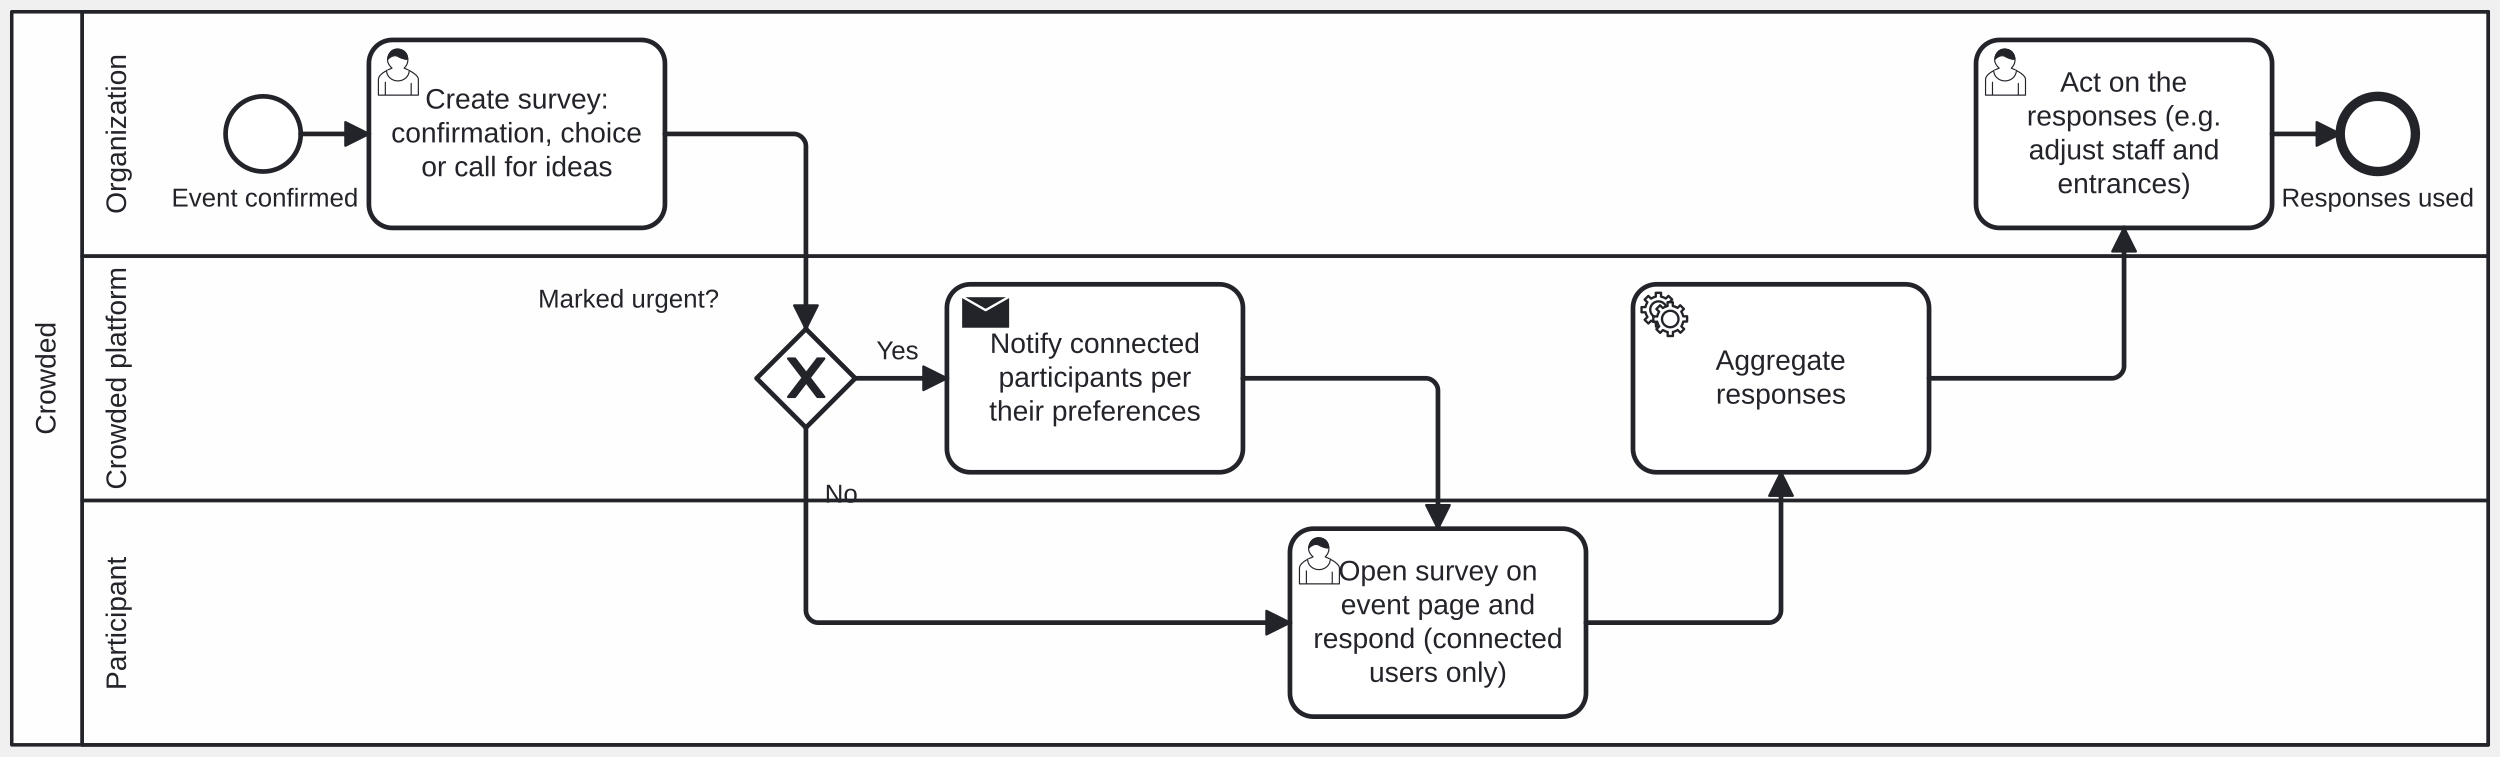
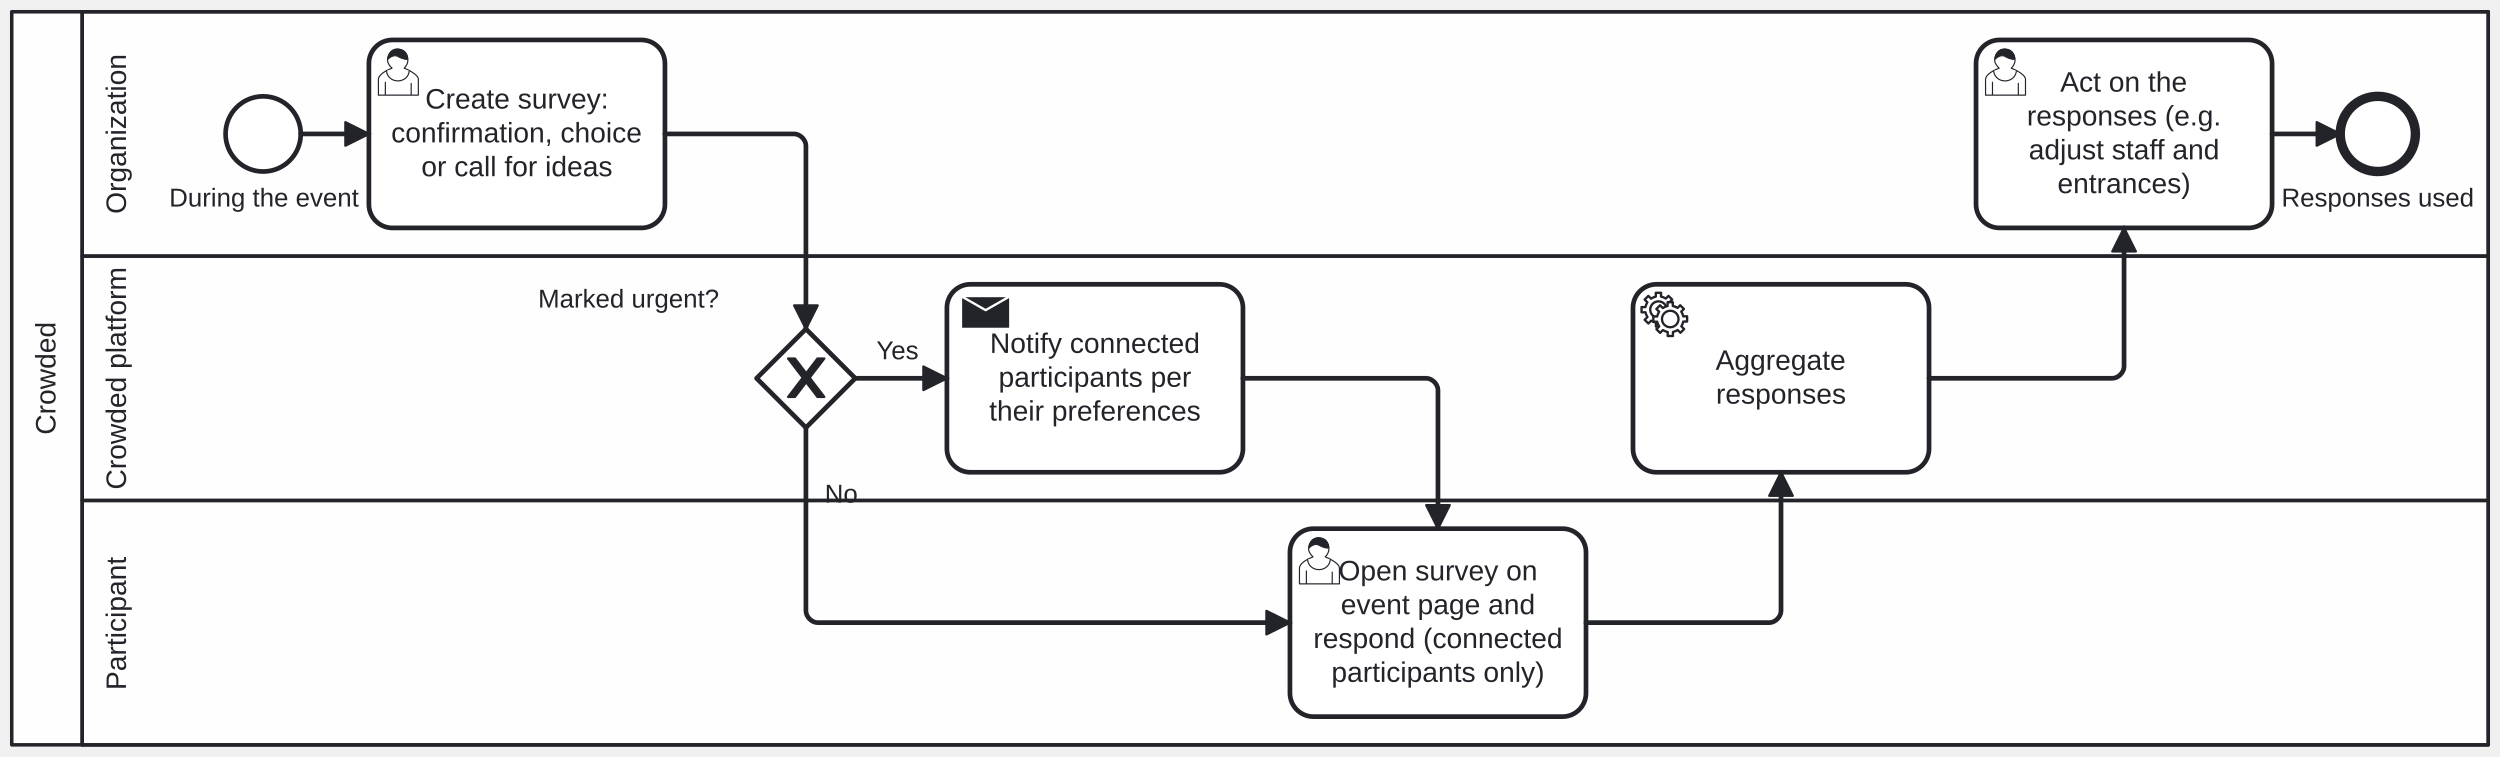
<svg xmlns="http://www.w3.org/2000/svg" width="1064" height="322" viewBox="11 11 1064 322" version="1.1">
  <g class="djs-group">
    <g class="djs-element djs-shape" data-element-id="Pool_crowded" style="display: block;" transform="matrix(1 0 0 1 16 16)">
      <g class="djs-visual">
        <rect x="0" y="0" width="1054" height="312" rx="0" ry="0" style="stroke-linecap: round; stroke-linejoin: round; stroke: rgb(34, 36, 42); stroke-width: 1.5px; fill: white; fill-opacity: 0.95;" />
        <path style="fill: none; stroke-linecap: round; stroke-linejoin: round; stroke: rgb(34, 36, 42); stroke-width: 1.5px;" d="M30,0L30,312" />
        <text lineHeight="1.2" class="djs-label" style="font-family: Arial, sans-serif; font-size: 12px; font-weight: normal; fill: rgb(34, 36, 42);" transform="matrix(-1.83697e-16 -1 1 -1.83697e-16 0 312)">
          <tspan x="131.984" y="18.6">Crowded</tspan>
        </text>
      </g>
      <rect class="djs-hit djs-hit-all" x="0" y="0" width="1054" height="312" style="fill: none; stroke-opacity: 0; stroke: white; stroke-width: 15px;" />
      <rect x="-5" y="-5" rx="4" width="1064" height="322" class="djs-outline" style="fill: none;" />
    </g>
    <g class="djs-children">
      <g class="djs-group">
        <g class="djs-element djs-shape" data-element-id="Lane_P" style="display: block;" transform="matrix(1 0 0 1 46 224)">
          <g class="djs-visual">
            <rect x="0" y="0" width="1024" height="104" rx="0" ry="0" style="stroke-linecap: round; stroke-linejoin: round; stroke: rgb(34, 36, 42); stroke-width: 1.5px; fill: white; fill-opacity: 0.25;" />
            <text lineHeight="1.2" class="djs-label" style="font-family: Arial, sans-serif; font-size: 12px; font-weight: normal; fill: rgb(34, 36, 42);" transform="matrix(-1.83697e-16 -1 1 -1.83697e-16 0 104)">
              <tspan x="23.319" y="18.6">Participant</tspan>
            </text>
          </g>
          <rect class="djs-hit djs-hit-all" x="0" y="0" width="1024" height="104" style="fill: none; stroke-opacity: 0; stroke: white; stroke-width: 15px;" />
          <rect x="-5" y="-5" rx="4" width="1034" height="114" class="djs-outline" style="fill: none;" />
        </g>
      </g>
      <g class="djs-group">
        <g class="djs-element djs-shape" data-element-id="Lane_C" style="display: block;" transform="matrix(1 0 0 1 46 120)">
          <g class="djs-visual">
            <rect x="0" y="0" width="1024" height="104" rx="0" ry="0" style="stroke-linecap: round; stroke-linejoin: round; stroke: rgb(34, 36, 42); stroke-width: 1.5px; fill: white; fill-opacity: 0.25;" />
            <text lineHeight="1.2" class="djs-label" style="font-family: Arial, sans-serif; font-size: 12px; font-weight: normal; fill: rgb(34, 36, 42);" transform="matrix(-1.83697e-16 -1 1 -1.83697e-16 0 104)">
              <tspan x="4.641" y="18.6">Crowded platform</tspan>
            </text>
          </g>
          <rect class="djs-hit djs-hit-all" x="0" y="0" width="1024" height="104" style="fill: none; stroke-opacity: 0; stroke: white; stroke-width: 15px;" />
          <rect x="-5" y="-5" rx="4" width="1034" height="114" class="djs-outline" style="fill: none;" />
        </g>
      </g>
      <g class="djs-group">
        <g class="djs-element djs-shape" data-element-id="Lane_O" style="display: block;" transform="matrix(1 0 0 1 46 16)">
          <g class="djs-visual">
            <rect x="0" y="0" width="1024" height="104" rx="0" ry="0" style="stroke-linecap: round; stroke-linejoin: round; stroke: rgb(34, 36, 42); stroke-width: 1.5px; fill: white; fill-opacity: 0.25;" />
            <text lineHeight="1.2" class="djs-label" style="font-family: Arial, sans-serif; font-size: 12px; font-weight: normal; fill: rgb(34, 36, 42);" transform="matrix(-1.83697e-16 -1 1 -1.83697e-16 0 104)">
              <tspan x="17.977" y="18.6">Organization</tspan>
            </text>
          </g>
          <rect class="djs-hit djs-hit-all" x="0" y="0" width="1024" height="104" style="fill: none; stroke-opacity: 0; stroke: white; stroke-width: 15px;" />
          <rect x="-5" y="-5" rx="4" width="1034" height="114" class="djs-outline" style="fill: none;" />
        </g>
      </g>
      <g class="djs-group">
        <g class="djs-element djs-shape" data-element-id="s" style="display: block;" transform="matrix(1 0 0 1 107 52)">
          <g class="djs-visual">
            <circle cx="16" cy="16" r="16" style="stroke-linecap: round; stroke-linejoin: round; stroke: rgb(34, 36, 42); stroke-width: 2px; fill: white; fill-opacity: 0.95;" />
          </g>
          <rect class="djs-hit djs-hit-all" x="0" y="0" width="32" height="32" style="fill: none; stroke-opacity: 0; stroke: white; stroke-width: 15px;" />
          <circle cx="16" cy="16" r="21" class="djs-outline" style="fill: none;" />
        </g>
      </g>
      <g class="djs-group">
-         <g class="djs-element djs-shape" data-element-id="s_label" style="display: block;" transform="matrix(1 0 0 1 84 89)">
-           <g class="djs-visual">
-             <text lineHeight="1.2" class="djs-label" style="font-family: Arial, sans-serif; font-size: 11px; font-weight: normal; fill: rgb(34, 36, 42);">
-               <tspan x="0" y="9.9">Event confirmed</tspan>
-             </text>
-           </g>
-           <rect class="djs-hit djs-hit-all" x="0" y="0" width="80" height="14" style="fill: none; stroke-opacity: 0; stroke: white; stroke-width: 15px;" />
-           <rect x="-5" y="-5" rx="4" width="90" height="24" class="djs-outline" style="fill: none;" />
+         <g class="djs-element djs-shape" data-element-id="s_label" style="display: block;" transform="matrix(1 0 0 1 83 89)">
+           <g class="djs-visual">
+             <text lineHeight="1.2" class="djs-label" style="font-family: Arial, sans-serif; font-size: 11px; font-weight: normal; fill: rgb(34, 36, 42);">
+               <tspan x="0" y="9.9">During the event</tspan>
+             </text>
+           </g>
+           <rect class="djs-hit djs-hit-all" x="0" y="0" width="81" height="14" style="fill: none; stroke-opacity: 0; stroke: white; stroke-width: 15px;" />
+           <rect x="-5" y="-5" rx="4" width="91" height="24" class="djs-outline" style="fill: none;" />
        </g>
      </g>
      <g class="djs-group">
        <g class="djs-element djs-shape" data-element-id="req" style="display: block;" transform="matrix(1 0 0 1 168 28)">
          <g class="djs-visual">
            <rect x="0" y="0" width="126" height="80" rx="10" ry="10" style="stroke-linecap: round; stroke-linejoin: round; stroke: rgb(34, 36, 42); stroke-width: 2px; fill: white; fill-opacity: 0.95;" />
            <text lineHeight="1.2" class="djs-label" style="font-family: Arial, sans-serif; font-size: 12px; font-weight: normal; fill: rgb(34, 36, 42);">
              <tspan x="23.984" y="29.2">Create survey: </tspan>
              <tspan x="9.479" y="43.6">confirmation, choice </tspan>
              <tspan x="22.312" y="58">or call for ideas</tspan>
            </text>
            <path d="m 15,12 c 0.909,-0.845 1.594,-2.049 1.594,-3.385 0,-2.554 -1.805,-4.622 -4.357,-4.622 -2.552,0 -4.288,2.068 -4.288,4.622 0,1.348 0.974,2.562 1.896,3.405 -0.529,0.187 -5.669,2.097 -5.794,4.756 v 6.718 h 17 v -6.718 c 0,-2.298 -5.528,-4.595 -6.051,-4.776 zm -8,6 l 0,5.5 m 11,0 l 0,-5" style="fill: white; stroke-linecap: round; stroke-linejoin: round; stroke: rgb(34, 36, 42); stroke-width: 0.5px;" />
            <path d="m 15,12 m 2.162,1.009 c 0,2.447 -2.158,4.431 -4.821,4.431 -2.665,0 -4.822,-1.981 -4.822,-4.431 " style="fill: white; stroke-linecap: round; stroke-linejoin: round; stroke: rgb(34, 36, 42); stroke-width: 0.5px;" />
            <path d="m 15,12 m -6.9,-3.80 c 0,0 2.251,-2.358 4.274,-1.177 2.024,1.181 4.221,1.537 4.124,0.965 -0.098,-0.57 -0.117,-3.791 -4.191,-4.136 -3.575,0.001 -4.208,3.367 -4.207,4.348 z" style="fill: rgb(34, 36, 42); stroke-linecap: round; stroke-linejoin: round; stroke: rgb(34, 36, 42); stroke-width: 0.5px;" />
          </g>
          <rect class="djs-hit djs-hit-all" x="0" y="0" width="126" height="80" style="fill: none; stroke-opacity: 0; stroke: white; stroke-width: 15px;" />
          <rect x="-5" y="-5" rx="14" width="136" height="90" class="djs-outline" style="fill: none;" />
        </g>
      </g>
      <g class="djs-group">
        <g class="djs-element djs-shape" data-element-id="g" style="display: block;" transform="matrix(1 0 0 1 333 151)">
          <g class="djs-visual">
            <polygon points="21,0 42,21 21,42 0,21" style="stroke-linecap: round; stroke-linejoin: round; stroke: rgb(34, 36, 42); stroke-width: 2px; fill: white; fill-opacity: 0.95;" />
            <path d="m 13.44,12.6 6.24,8.16 -6.24,8.16 2.88,0 4.8,-6.27 4.8,6.27 2.88,0 -6.24,-8.16 6.24,-8.16 -2.88,0 -4.8,6.27 -4.8,-6.27 -2.88,0 z" style="fill: rgb(34, 36, 42); stroke-linecap: round; stroke-linejoin: round; stroke: rgb(34, 36, 42); stroke-width: 1px;" />
          </g>
          <rect class="djs-hit djs-hit-all" x="0" y="0" width="42" height="42" style="fill: none; stroke-opacity: 0; stroke: white; stroke-width: 15px;" />
          <rect x="2" y="2" rx="4" width="38" height="38" class="djs-outline" style="transform-box: fill-box; transform: rotate(45deg); transform-origin: center center; fill: none;" />
        </g>
      </g>
      <g class="djs-group">
        <g class="djs-element djs-shape" data-element-id="g_label" style="display: block;" transform="matrix(1 0 0 1 240 132)">
          <g class="djs-visual">
            <text lineHeight="1.2" class="djs-label" style="font-family: Arial, sans-serif; font-size: 11px; font-weight: normal; fill: rgb(34, 36, 42);">
              <tspan x="0" y="9.9">Marked urgent?</tspan>
            </text>
          </g>
          <rect class="djs-hit djs-hit-all" x="0" y="0" width="78" height="14" style="fill: none; stroke-opacity: 0; stroke: white; stroke-width: 15px;" />
          <rect x="-5" y="-5" rx="4" width="88" height="24" class="djs-outline" style="fill: none;" />
        </g>
      </g>
      <g class="djs-group">
        <g class="djs-element djs-shape" data-element-id="notify" style="display: block;" transform="matrix(1 0 0 1 414 132)">
          <g class="djs-visual">
            <rect x="0" y="0" width="126" height="80" rx="10" ry="10" style="stroke-linecap: round; stroke-linejoin: round; stroke: rgb(34, 36, 42); stroke-width: 2px; fill: white; fill-opacity: 0.95;" />
            <text lineHeight="1.2" class="djs-label" style="font-family: Arial, sans-serif; font-size: 12px; font-weight: normal; fill: rgb(34, 36, 42);">
              <tspan x="18.305" y="29.2">Notify connected </tspan>
              <tspan x="21.977" y="43.6">participants per </tspan>
              <tspan x="17.977" y="58">their preferences</tspan>
            </text>
            <path d="m 5.985,4.998 l 0,14 l 21,0 l 0,-14 z l 10.5,6 l 10.5,-6" style="fill: rgb(34, 36, 42); stroke-linecap: round; stroke-linejoin: round; stroke: white; stroke-width: 1px;" />
          </g>
          <rect class="djs-hit djs-hit-all" x="0" y="0" width="126" height="80" style="fill: none; stroke-opacity: 0; stroke: white; stroke-width: 15px;" />
          <rect x="-5" y="-5" rx="14" width="136" height="90" class="djs-outline" style="fill: none;" />
        </g>
      </g>
      <g class="djs-group">
        <g class="djs-element djs-shape" data-element-id="resp" style="display: block;" transform="matrix(1 0 0 1 560 236)">
          <g class="djs-visual">
            <rect x="0" y="0" width="126" height="80" rx="10" ry="10" style="stroke-linecap: round; stroke-linejoin: round; stroke: rgb(34, 36, 42); stroke-width: 2px; fill: white; fill-opacity: 0.95;" />
            <text lineHeight="1.2" class="djs-label" style="font-family: Arial, sans-serif; font-size: 12px; font-weight: normal; fill: rgb(34, 36, 42);">
              <tspan x="20.641" y="22">Open survey on </tspan>
              <tspan x="21.625" y="36.4">event page and </tspan>
              <tspan x="9.961" y="50.8">respond (connected </tspan>
-               <tspan x="33.654" y="65.2">users only)</tspan>
+               <tspan x="17.641" y="65.2">participants only)</tspan>
            </text>
            <path d="m 15,12 c 0.909,-0.845 1.594,-2.049 1.594,-3.385 0,-2.554 -1.805,-4.622 -4.357,-4.622 -2.552,0 -4.288,2.068 -4.288,4.622 0,1.348 0.974,2.562 1.896,3.405 -0.529,0.187 -5.669,2.097 -5.794,4.756 v 6.718 h 17 v -6.718 c 0,-2.298 -5.528,-4.595 -6.051,-4.776 zm -8,6 l 0,5.5 m 11,0 l 0,-5" style="fill: white; stroke-linecap: round; stroke-linejoin: round; stroke: rgb(34, 36, 42); stroke-width: 0.5px;" />
            <path d="m 15,12 m 2.162,1.009 c 0,2.447 -2.158,4.431 -4.821,4.431 -2.665,0 -4.822,-1.981 -4.822,-4.431 " style="fill: white; stroke-linecap: round; stroke-linejoin: round; stroke: rgb(34, 36, 42); stroke-width: 0.5px;" />
            <path d="m 15,12 m -6.9,-3.80 c 0,0 2.251,-2.358 4.274,-1.177 2.024,1.181 4.221,1.537 4.124,0.965 -0.098,-0.57 -0.117,-3.791 -4.191,-4.136 -3.575,0.001 -4.208,3.367 -4.207,4.348 z" style="fill: rgb(34, 36, 42); stroke-linecap: round; stroke-linejoin: round; stroke: rgb(34, 36, 42); stroke-width: 0.5px;" />
          </g>
          <rect class="djs-hit djs-hit-all" x="0" y="0" width="126" height="80" style="fill: none; stroke-opacity: 0; stroke: white; stroke-width: 15px;" />
          <rect x="-5" y="-5" rx="14" width="136" height="90" class="djs-outline" style="fill: none;" />
        </g>
      </g>
      <g class="djs-group">
        <g class="djs-element djs-shape" data-element-id="agg" style="display: block;" transform="matrix(1 0 0 1 706 132)">
          <g class="djs-visual">
            <rect x="0" y="0" width="126" height="80" rx="10" ry="10" style="stroke-linecap: round; stroke-linejoin: round; stroke: rgb(34, 36, 42); stroke-width: 2px; fill: white; fill-opacity: 0.95;" />
            <text lineHeight="1.2" class="djs-label" style="font-family: Arial, sans-serif; font-size: 12px; font-weight: normal; fill: rgb(34, 36, 42);">
              <tspan x="35.148" y="36.4">Aggregate </tspan>
              <tspan x="35.312" y="50.8">responses</tspan>
            </text>
            <circle cx="5" cy="5" r="5" transform="translate(6, 6)" style="stroke-linecap: round; stroke-linejoin: round; stroke: none; stroke-width: 2px; fill: white;" />
            <path d="m 12,18 v -1.713 c 0.352,-0.07 0.704,-0.178 1.048,-0.321 0.344,-0.145 0.666,-0.321 0.966,-0.521 l 1.194,1.18 1.567,-1.577 -1.195,-1.18 c 0.403,-0.614 0.683,-1.299 0.825,-2.018 l 1.622,-0.01 v -2.22 l -1.637,0.01 c -0.073,-0.352 -0.178,-0.7 -0.324,-1.044 -0.145,-0.344 -0.321,-0.664 -0.523,-0.962 l 1.131,-1.136 -1.583,-1.563 -1.13,1.136 c -0.614,-0.401 -1.303,-0.681 -2.023,-0.822 l 0.009,-1.619 h -2.241 l 0.004,1.631 c -0.354,0.074 -0.705,0.18 -1.05,0.324 -0.344,0.144 -0.665,0.321 -0.964,0.52 l -1.17,-1.158 -1.567,1.579 1.168,1.157 c -0.403,0.613 -0.683,1.298 -0.825,2.017 l -1.659,0.003 v 2.222 l 1.672,-0.006 c 0.073,0.351 0.18,0.702 0.324,1.045 0.145,0.344 0.321,0.664 0.523,0.961 l -1.199,1.197 1.584,1.56 1.196,-1.193 c 0.614,0.403 1.303,0.682 2.023,0.823 l 7.19e-4,1.699 h 2.227 z m 0.221,-3.996 c -1.789,0.75 -3.858,-0.093 -4.61,-1.874 -0.752,-1.783 0.091,-3.846 1.88,-4.596 1.788,-0.749 3.857,0.093 4.609,1.874 0.752,1.782 -0.091,3.846 -1.88,4.596 z" style="fill: white; stroke-linecap: round; stroke-linejoin: round; stroke: rgb(34, 36, 42); stroke-width: 1px;" />
            <circle cx="5" cy="5" r="5" transform="translate(11, 10)" style="stroke-linecap: round; stroke-linejoin: round; stroke: none; stroke-width: 2px; fill: white;" />
            <path d="m 17,22 v -1.713 c 0.352,-0.07 0.704,-0.178 1.048,-0.321 0.344,-0.145 0.666,-0.321 0.966,-0.521 l 1.194,1.18 1.567,-1.577 -1.195,-1.18 c 0.403,-0.614 0.683,-1.299 0.825,-2.018 l 1.622,-0.01 v -2.22 l -1.637,0.01 c -0.073,-0.352 -0.178,-0.7 -0.324,-1.044 -0.145,-0.344 -0.321,-0.664 -0.523,-0.962 l 1.131,-1.136 -1.583,-1.563 -1.13,1.136 c -0.614,-0.401 -1.303,-0.681 -2.023,-0.822 l 0.009,-1.619 h -2.241 l 0.004,1.631 c -0.354,0.074 -0.705,0.18 -1.05,0.324 -0.344,0.144 -0.665,0.321 -0.964,0.52 l -1.17,-1.158 -1.567,1.579 1.168,1.157 c -0.403,0.613 -0.683,1.298 -0.825,2.017 l -1.659,0.003 v 2.222 l 1.672,-0.006 c 0.073,0.351 0.18,0.702 0.324,1.045 0.145,0.344 0.321,0.664 0.523,0.961 l -1.199,1.197 1.584,1.56 1.196,-1.193 c 0.614,0.403 1.303,0.682 2.023,0.823 l 7.19e-4,1.699 h 2.227 z m 0.221,-3.996 c -1.789,0.75 -3.858,-0.093 -4.61,-1.874 -0.752,-1.783 0.091,-3.846 1.88,-4.596 1.788,-0.749 3.857,0.093 4.609,1.874 0.752,1.782 -0.091,3.846 -1.88,4.596 z" style="fill: white; stroke-linecap: round; stroke-linejoin: round; stroke: rgb(34, 36, 42); stroke-width: 1px;" />
          </g>
          <rect class="djs-hit djs-hit-all" x="0" y="0" width="126" height="80" style="fill: none; stroke-opacity: 0; stroke: white; stroke-width: 15px;" />
          <rect x="-5" y="-5" rx="14" width="136" height="90" class="djs-outline" style="fill: none;" />
        </g>
      </g>
      <g class="djs-group">
        <g class="djs-element djs-shape" data-element-id="plan" style="display: block;" transform="matrix(1 0 0 1 852 28)">
          <g class="djs-visual">
            <rect x="0" y="0" width="126" height="80" rx="10" ry="10" style="stroke-linecap: round; stroke-linejoin: round; stroke: rgb(34, 36, 42); stroke-width: 2px; fill: white; fill-opacity: 0.95;" />
            <text lineHeight="1.2" class="djs-label" style="font-family: Arial, sans-serif; font-size: 12px; font-weight: normal; fill: rgb(34, 36, 42);">
              <tspan x="35.819" y="22">Act on the </tspan>
              <tspan x="21.641" y="36.4">responses (e.g. </tspan>
              <tspan x="22.414" y="50.8">adjust staff and </tspan>
              <tspan x="34.648" y="65.2">entrances)</tspan>
            </text>
            <path d="m 15,12 c 0.909,-0.845 1.594,-2.049 1.594,-3.385 0,-2.554 -1.805,-4.622 -4.357,-4.622 -2.552,0 -4.288,2.068 -4.288,4.622 0,1.348 0.974,2.562 1.896,3.405 -0.529,0.187 -5.669,2.097 -5.794,4.756 v 6.718 h 17 v -6.718 c 0,-2.298 -5.528,-4.595 -6.051,-4.776 zm -8,6 l 0,5.5 m 11,0 l 0,-5" style="fill: white; stroke-linecap: round; stroke-linejoin: round; stroke: rgb(34, 36, 42); stroke-width: 0.5px;" />
            <path d="m 15,12 m 2.162,1.009 c 0,2.447 -2.158,4.431 -4.821,4.431 -2.665,0 -4.822,-1.981 -4.822,-4.431 " style="fill: white; stroke-linecap: round; stroke-linejoin: round; stroke: rgb(34, 36, 42); stroke-width: 0.5px;" />
            <path d="m 15,12 m -6.9,-3.80 c 0,0 2.251,-2.358 4.274,-1.177 2.024,1.181 4.221,1.537 4.124,0.965 -0.098,-0.57 -0.117,-3.791 -4.191,-4.136 -3.575,0.001 -4.208,3.367 -4.207,4.348 z" style="fill: rgb(34, 36, 42); stroke-linecap: round; stroke-linejoin: round; stroke: rgb(34, 36, 42); stroke-width: 0.5px;" />
          </g>
          <rect class="djs-hit djs-hit-all" x="0" y="0" width="126" height="80" style="fill: none; stroke-opacity: 0; stroke: white; stroke-width: 15px;" />
          <rect x="-5" y="-5" rx="14" width="136" height="90" class="djs-outline" style="fill: none;" />
        </g>
      </g>
      <g class="djs-group">
        <g class="djs-element djs-shape" data-element-id="e" style="display: block;" transform="matrix(1 0 0 1 1007 52)">
          <g class="djs-visual">
            <circle cx="16" cy="16" r="16" style="stroke-linecap: round; stroke-linejoin: round; stroke: rgb(34, 36, 42); stroke-width: 4px; fill: white; fill-opacity: 0.95;" />
          </g>
          <rect class="djs-hit djs-hit-all" x="0" y="0" width="32" height="32" style="fill: none; stroke-opacity: 0; stroke: white; stroke-width: 15px;" />
          <circle cx="16" cy="16" r="22" class="djs-outline" style="fill: none;" />
        </g>
      </g>
      <g class="djs-group">
        <g class="djs-element djs-shape" data-element-id="e_label" style="display: block;" transform="matrix(1 0 0 1 982 89)">
          <g class="djs-visual">
            <text lineHeight="1.2" class="djs-label" style="font-family: Arial, sans-serif; font-size: 11px; font-weight: normal; fill: rgb(34, 36, 42);">
              <tspan x="0" y="9.9">Responses used</tspan>
            </text>
          </g>
          <rect class="djs-hit djs-hit-all" x="0" y="0" width="82" height="14" style="fill: none; stroke-opacity: 0; stroke: white; stroke-width: 15px;" />
          <rect x="-5" y="-5" rx="4" width="92" height="24" class="djs-outline" style="fill: none;" />
        </g>
      </g>
      <g class="djs-group">
        <g class="djs-element djs-connection" data-element-id="Flow_1" style="display: block;">
          <g class="djs-visual">
            <defs>
-               <marker id="marker-dwiuxxkbrv73qvx4srppaage1" viewBox="0 0 20 20" refX="11" refY="10" markerWidth="10" markerHeight="10" orient="auto">
-                 <path d="M 1 5 L 11 10 L 1 15 Z" style="stroke-linecap: round; stroke-linejoin: round; stroke: rgb(34, 36, 42); stroke-width: 1px; fill: rgb(34, 36, 42);" />
-               </marker>
-             </defs>
-             <path data-corner-radius="5" style="fill: none; stroke-linecap: round; stroke-linejoin: round; stroke: rgb(34, 36, 42); stroke-width: 2px; marker-end: url('#marker-dwiuxxkbrv73qvx4srppaage1');" d="M139,68L168,68" />
+               <marker id="marker-7wr4yo9bdy5u6xdc30wu2xdw6" viewBox="0 0 20 20" refX="11" refY="10" markerWidth="10" markerHeight="10" orient="auto">
+                 <path d="M 1 5 L 11 10 L 1 15 Z" style="stroke-linecap: round; stroke-linejoin: round; stroke: rgb(34, 36, 42); stroke-width: 1px; fill: rgb(34, 36, 42);" />
+               </marker>
+             </defs>
+             <path data-corner-radius="5" style="fill: none; stroke-linecap: round; stroke-linejoin: round; stroke: rgb(34, 36, 42); stroke-width: 2px; marker-end: url('#marker-7wr4yo9bdy5u6xdc30wu2xdw6');" d="M139,68L168,68" />
          </g>
          <rect x="134" y="63" rx="4" width="39" height="10" class="djs-outline" style="fill: none;" />
          <path d="M139,68L168,68" class="djs-hit djs-hit-stroke" style="fill: none; stroke-opacity: 0; stroke: white; stroke-width: 15px;" />
        </g>
      </g>
      <g class="djs-group">
        <g class="djs-element djs-connection" data-element-id="Flow_2" style="display: block;">
          <g class="djs-visual">
            <defs>
-               <marker id="marker-5dazo40lrylhzof26ogq5hsw6" viewBox="0 0 20 20" refX="11" refY="10" markerWidth="10" markerHeight="10" orient="auto">
-                 <path d="M 1 5 L 11 10 L 1 15 Z" style="stroke-linecap: round; stroke-linejoin: round; stroke: rgb(34, 36, 42); stroke-width: 1px; fill: rgb(34, 36, 42);" />
-               </marker>
-             </defs>
-             <path data-corner-radius="5" style="fill: none; stroke-linecap: round; stroke-linejoin: round; stroke: rgb(34, 36, 42); stroke-width: 2px; marker-end: url('#marker-5dazo40lrylhzof26ogq5hsw6');" d="M294,68L349,68C351.5,68,354,70.5,354,73L354,151" />
+               <marker id="marker-29v70jtdefgv64tk5fs37mjcs" viewBox="0 0 20 20" refX="11" refY="10" markerWidth="10" markerHeight="10" orient="auto">
+                 <path d="M 1 5 L 11 10 L 1 15 Z" style="stroke-linecap: round; stroke-linejoin: round; stroke: rgb(34, 36, 42); stroke-width: 1px; fill: rgb(34, 36, 42);" />
+               </marker>
+             </defs>
+             <path data-corner-radius="5" style="fill: none; stroke-linecap: round; stroke-linejoin: round; stroke: rgb(34, 36, 42); stroke-width: 2px; marker-end: url('#marker-29v70jtdefgv64tk5fs37mjcs');" d="M294,68L349,68C351.5,68,354,70.5,354,73L354,151" />
          </g>
          <rect x="289" y="63" rx="4" width="70" height="93" class="djs-outline" style="fill: none;" />
          <path d="M294,68L354,68L354,151" class="djs-hit djs-hit-stroke" style="fill: none; stroke-opacity: 0; stroke: white; stroke-width: 15px;" />
        </g>
      </g>
      <g class="djs-group">
        <g class="djs-element djs-connection" data-element-id="Flow_3" style="display: block;">
          <g class="djs-visual">
            <defs>
-               <marker id="marker-60mfg6h1jai04og8u5lj7ztg4" viewBox="0 0 20 20" refX="11" refY="10" markerWidth="10" markerHeight="10" orient="auto">
-                 <path d="M 1 5 L 11 10 L 1 15 Z" style="stroke-linecap: round; stroke-linejoin: round; stroke: rgb(34, 36, 42); stroke-width: 1px; fill: rgb(34, 36, 42);" />
-               </marker>
-             </defs>
-             <path data-corner-radius="5" style="fill: none; stroke-linecap: round; stroke-linejoin: round; stroke: rgb(34, 36, 42); stroke-width: 2px; marker-end: url('#marker-60mfg6h1jai04og8u5lj7ztg4');" d="M375,172L414,172" />
+               <marker id="marker-2q381mn1elkmhngiwveqled8h" viewBox="0 0 20 20" refX="11" refY="10" markerWidth="10" markerHeight="10" orient="auto">
+                 <path d="M 1 5 L 11 10 L 1 15 Z" style="stroke-linecap: round; stroke-linejoin: round; stroke: rgb(34, 36, 42); stroke-width: 1px; fill: rgb(34, 36, 42);" />
+               </marker>
+             </defs>
+             <path data-corner-radius="5" style="fill: none; stroke-linecap: round; stroke-linejoin: round; stroke: rgb(34, 36, 42); stroke-width: 2px; marker-end: url('#marker-2q381mn1elkmhngiwveqled8h');" d="M375,172L414,172" />
          </g>
          <rect x="370" y="167" rx="4" width="49" height="10" class="djs-outline" style="fill: none;" />
          <path d="M375,172L414,172" class="djs-hit djs-hit-stroke" style="fill: none; stroke-opacity: 0; stroke: white; stroke-width: 15px;" />
        </g>
      </g>
      <g class="djs-group">
        <g class="djs-element djs-shape" data-element-id="Flow_3_label" style="display: block;" transform="matrix(1 0 0 1 384 154)">
          <g class="djs-visual">
            <text lineHeight="1.2" class="djs-label" style="font-family: Arial, sans-serif; font-size: 11px; font-weight: normal; fill: rgb(34, 36, 42);">
              <tspan x="0" y="9.9">Yes</tspan>
            </text>
          </g>
          <rect class="djs-hit djs-hit-all" x="0" y="0" width="19" height="14" style="fill: none; stroke-opacity: 0; stroke: white; stroke-width: 15px;" />
          <rect x="-5" y="-5" rx="4" width="29" height="24" class="djs-outline" style="fill: none;" />
        </g>
      </g>
      <g class="djs-group">
        <g class="djs-element djs-connection" data-element-id="Flow_4" style="display: block;">
          <g class="djs-visual">
            <defs>
-               <marker id="marker-7hj84bwlqv8ncs95cg3zoog7t" viewBox="0 0 20 20" refX="11" refY="10" markerWidth="10" markerHeight="10" orient="auto">
-                 <path d="M 1 5 L 11 10 L 1 15 Z" style="stroke-linecap: round; stroke-linejoin: round; stroke: rgb(34, 36, 42); stroke-width: 1px; fill: rgb(34, 36, 42);" />
-               </marker>
-             </defs>
-             <path data-corner-radius="5" style="fill: none; stroke-linecap: round; stroke-linejoin: round; stroke: rgb(34, 36, 42); stroke-width: 2px; marker-end: url('#marker-7hj84bwlqv8ncs95cg3zoog7t');" d="M354,193L354,271C354,273.5,356.5,276,359,276L560,276" />
+               <marker id="marker-0vflxdeiwu5xs43kgbeqetls5" viewBox="0 0 20 20" refX="11" refY="10" markerWidth="10" markerHeight="10" orient="auto">
+                 <path d="M 1 5 L 11 10 L 1 15 Z" style="stroke-linecap: round; stroke-linejoin: round; stroke: rgb(34, 36, 42); stroke-width: 1px; fill: rgb(34, 36, 42);" />
+               </marker>
+             </defs>
+             <path data-corner-radius="5" style="fill: none; stroke-linecap: round; stroke-linejoin: round; stroke: rgb(34, 36, 42); stroke-width: 2px; marker-end: url('#marker-0vflxdeiwu5xs43kgbeqetls5');" d="M354,193L354,271C354,273.5,356.5,276,359,276L560,276" />
          </g>
          <rect x="349" y="188" rx="4" width="216" height="93" class="djs-outline" style="fill: none;" />
          <path d="M354,193L354,276L560,276" class="djs-hit djs-hit-stroke" style="fill: none; stroke-opacity: 0; stroke: white; stroke-width: 15px;" />
        </g>
      </g>
      <g class="djs-group">
        <g class="djs-element djs-shape" data-element-id="Flow_4_label" style="display: block;" transform="matrix(1 0 0 1 362 215)">
          <g class="djs-visual">
            <text lineHeight="1.2" class="djs-label" style="font-family: Arial, sans-serif; font-size: 11px; font-weight: normal; fill: rgb(34, 36, 42);">
              <tspan x="0" y="9.9">No</tspan>
            </text>
          </g>
          <rect class="djs-hit djs-hit-all" x="0" y="0" width="15" height="14" style="fill: none; stroke-opacity: 0; stroke: white; stroke-width: 15px;" />
          <rect x="-5" y="-5" rx="4" width="25" height="24" class="djs-outline" style="fill: none;" />
        </g>
      </g>
      <g class="djs-group">
        <g class="djs-element djs-connection" data-element-id="Flow_5" style="display: block;">
          <g class="djs-visual">
            <defs>
-               <marker id="marker-8n2pq8h8z98jayqva6vkmm27o" viewBox="0 0 20 20" refX="11" refY="10" markerWidth="10" markerHeight="10" orient="auto">
-                 <path d="M 1 5 L 11 10 L 1 15 Z" style="stroke-linecap: round; stroke-linejoin: round; stroke: rgb(34, 36, 42); stroke-width: 1px; fill: rgb(34, 36, 42);" />
-               </marker>
-             </defs>
-             <path data-corner-radius="5" style="fill: none; stroke-linecap: round; stroke-linejoin: round; stroke: rgb(34, 36, 42); stroke-width: 2px; marker-end: url('#marker-8n2pq8h8z98jayqva6vkmm27o');" d="M540,172L618,172C620.5,172,623,174.5,623,177L623,236" />
+               <marker id="marker-d28fwfo0evlse2agwm9yxptro" viewBox="0 0 20 20" refX="11" refY="10" markerWidth="10" markerHeight="10" orient="auto">
+                 <path d="M 1 5 L 11 10 L 1 15 Z" style="stroke-linecap: round; stroke-linejoin: round; stroke: rgb(34, 36, 42); stroke-width: 1px; fill: rgb(34, 36, 42);" />
+               </marker>
+             </defs>
+             <path data-corner-radius="5" style="fill: none; stroke-linecap: round; stroke-linejoin: round; stroke: rgb(34, 36, 42); stroke-width: 2px; marker-end: url('#marker-d28fwfo0evlse2agwm9yxptro');" d="M540,172L618,172C620.5,172,623,174.5,623,177L623,236" />
          </g>
          <rect x="535" y="167" rx="4" width="93" height="74" class="djs-outline" style="fill: none;" />
          <path d="M540,172L623,172L623,236" class="djs-hit djs-hit-stroke" style="fill: none; stroke-opacity: 0; stroke: white; stroke-width: 15px;" />
        </g>
      </g>
      <g class="djs-group">
        <g class="djs-element djs-connection" data-element-id="Flow_6" style="display: block;">
          <g class="djs-visual">
            <defs>
-               <marker id="marker-62s71eed449iv9tk09l9ccm8u" viewBox="0 0 20 20" refX="11" refY="10" markerWidth="10" markerHeight="10" orient="auto">
-                 <path d="M 1 5 L 11 10 L 1 15 Z" style="stroke-linecap: round; stroke-linejoin: round; stroke: rgb(34, 36, 42); stroke-width: 1px; fill: rgb(34, 36, 42);" />
-               </marker>
-             </defs>
-             <path data-corner-radius="5" style="fill: none; stroke-linecap: round; stroke-linejoin: round; stroke: rgb(34, 36, 42); stroke-width: 2px; marker-end: url('#marker-62s71eed449iv9tk09l9ccm8u');" d="M686,276L764,276C766.5,276,769,273.5,769,271L769,212" />
+               <marker id="marker-2nsagm0612au2452hopqglf4l" viewBox="0 0 20 20" refX="11" refY="10" markerWidth="10" markerHeight="10" orient="auto">
+                 <path d="M 1 5 L 11 10 L 1 15 Z" style="stroke-linecap: round; stroke-linejoin: round; stroke: rgb(34, 36, 42); stroke-width: 1px; fill: rgb(34, 36, 42);" />
+               </marker>
+             </defs>
+             <path data-corner-radius="5" style="fill: none; stroke-linecap: round; stroke-linejoin: round; stroke: rgb(34, 36, 42); stroke-width: 2px; marker-end: url('#marker-2nsagm0612au2452hopqglf4l');" d="M686,276L764,276C766.5,276,769,273.5,769,271L769,212" />
          </g>
          <rect x="681" y="207" rx="4" width="93" height="74" class="djs-outline" style="fill: none;" />
          <path d="M686,276L769,276L769,212" class="djs-hit djs-hit-stroke" style="fill: none; stroke-opacity: 0; stroke: white; stroke-width: 15px;" />
        </g>
      </g>
      <g class="djs-group">
        <g class="djs-element djs-connection" data-element-id="Flow_7" style="display: block;">
          <g class="djs-visual">
            <defs>
-               <marker id="marker-5w0b4qsb827pb3u78s6vlrvde" viewBox="0 0 20 20" refX="11" refY="10" markerWidth="10" markerHeight="10" orient="auto">
-                 <path d="M 1 5 L 11 10 L 1 15 Z" style="stroke-linecap: round; stroke-linejoin: round; stroke: rgb(34, 36, 42); stroke-width: 1px; fill: rgb(34, 36, 42);" />
-               </marker>
-             </defs>
-             <path data-corner-radius="5" style="fill: none; stroke-linecap: round; stroke-linejoin: round; stroke: rgb(34, 36, 42); stroke-width: 2px; marker-end: url('#marker-5w0b4qsb827pb3u78s6vlrvde');" d="M832,172L910,172C912.5,172,915,169.5,915,167L915,108" />
+               <marker id="marker-080f394cy12awwe31fkw2hl6x" viewBox="0 0 20 20" refX="11" refY="10" markerWidth="10" markerHeight="10" orient="auto">
+                 <path d="M 1 5 L 11 10 L 1 15 Z" style="stroke-linecap: round; stroke-linejoin: round; stroke: rgb(34, 36, 42); stroke-width: 1px; fill: rgb(34, 36, 42);" />
+               </marker>
+             </defs>
+             <path data-corner-radius="5" style="fill: none; stroke-linecap: round; stroke-linejoin: round; stroke: rgb(34, 36, 42); stroke-width: 2px; marker-end: url('#marker-080f394cy12awwe31fkw2hl6x');" d="M832,172L910,172C912.5,172,915,169.5,915,167L915,108" />
          </g>
          <rect x="827" y="103" rx="4" width="93" height="74" class="djs-outline" style="fill: none;" />
          <path d="M832,172L915,172L915,108" class="djs-hit djs-hit-stroke" style="fill: none; stroke-opacity: 0; stroke: white; stroke-width: 15px;" />
        </g>
      </g>
      <g class="djs-group">
        <g class="djs-element djs-connection" data-element-id="Flow_8" style="display: block;">
          <g class="djs-visual">
            <defs>
-               <marker id="marker-dtequpo3su6n12fjg7yua32ok" viewBox="0 0 20 20" refX="11" refY="10" markerWidth="10" markerHeight="10" orient="auto">
-                 <path d="M 1 5 L 11 10 L 1 15 Z" style="stroke-linecap: round; stroke-linejoin: round; stroke: rgb(34, 36, 42); stroke-width: 1px; fill: rgb(34, 36, 42);" />
-               </marker>
-             </defs>
-             <path data-corner-radius="5" style="fill: none; stroke-linecap: round; stroke-linejoin: round; stroke: rgb(34, 36, 42); stroke-width: 2px; marker-end: url('#marker-dtequpo3su6n12fjg7yua32ok');" d="M978,68L1007,68" />
+               <marker id="marker-con4z7ldsadtks5ammb80yqa2" viewBox="0 0 20 20" refX="11" refY="10" markerWidth="10" markerHeight="10" orient="auto">
+                 <path d="M 1 5 L 11 10 L 1 15 Z" style="stroke-linecap: round; stroke-linejoin: round; stroke: rgb(34, 36, 42); stroke-width: 1px; fill: rgb(34, 36, 42);" />
+               </marker>
+             </defs>
+             <path data-corner-radius="5" style="fill: none; stroke-linecap: round; stroke-linejoin: round; stroke: rgb(34, 36, 42); stroke-width: 2px; marker-end: url('#marker-con4z7ldsadtks5ammb80yqa2');" d="M978,68L1007,68" />
          </g>
          <rect x="973" y="63" rx="4" width="39" height="10" class="djs-outline" style="fill: none;" />
          <path d="M978,68L1007,68" class="djs-hit djs-hit-stroke" style="fill: none; stroke-opacity: 0; stroke: white; stroke-width: 15px;" />
        </g>
      </g>
    </g>
  </g>
</svg>
